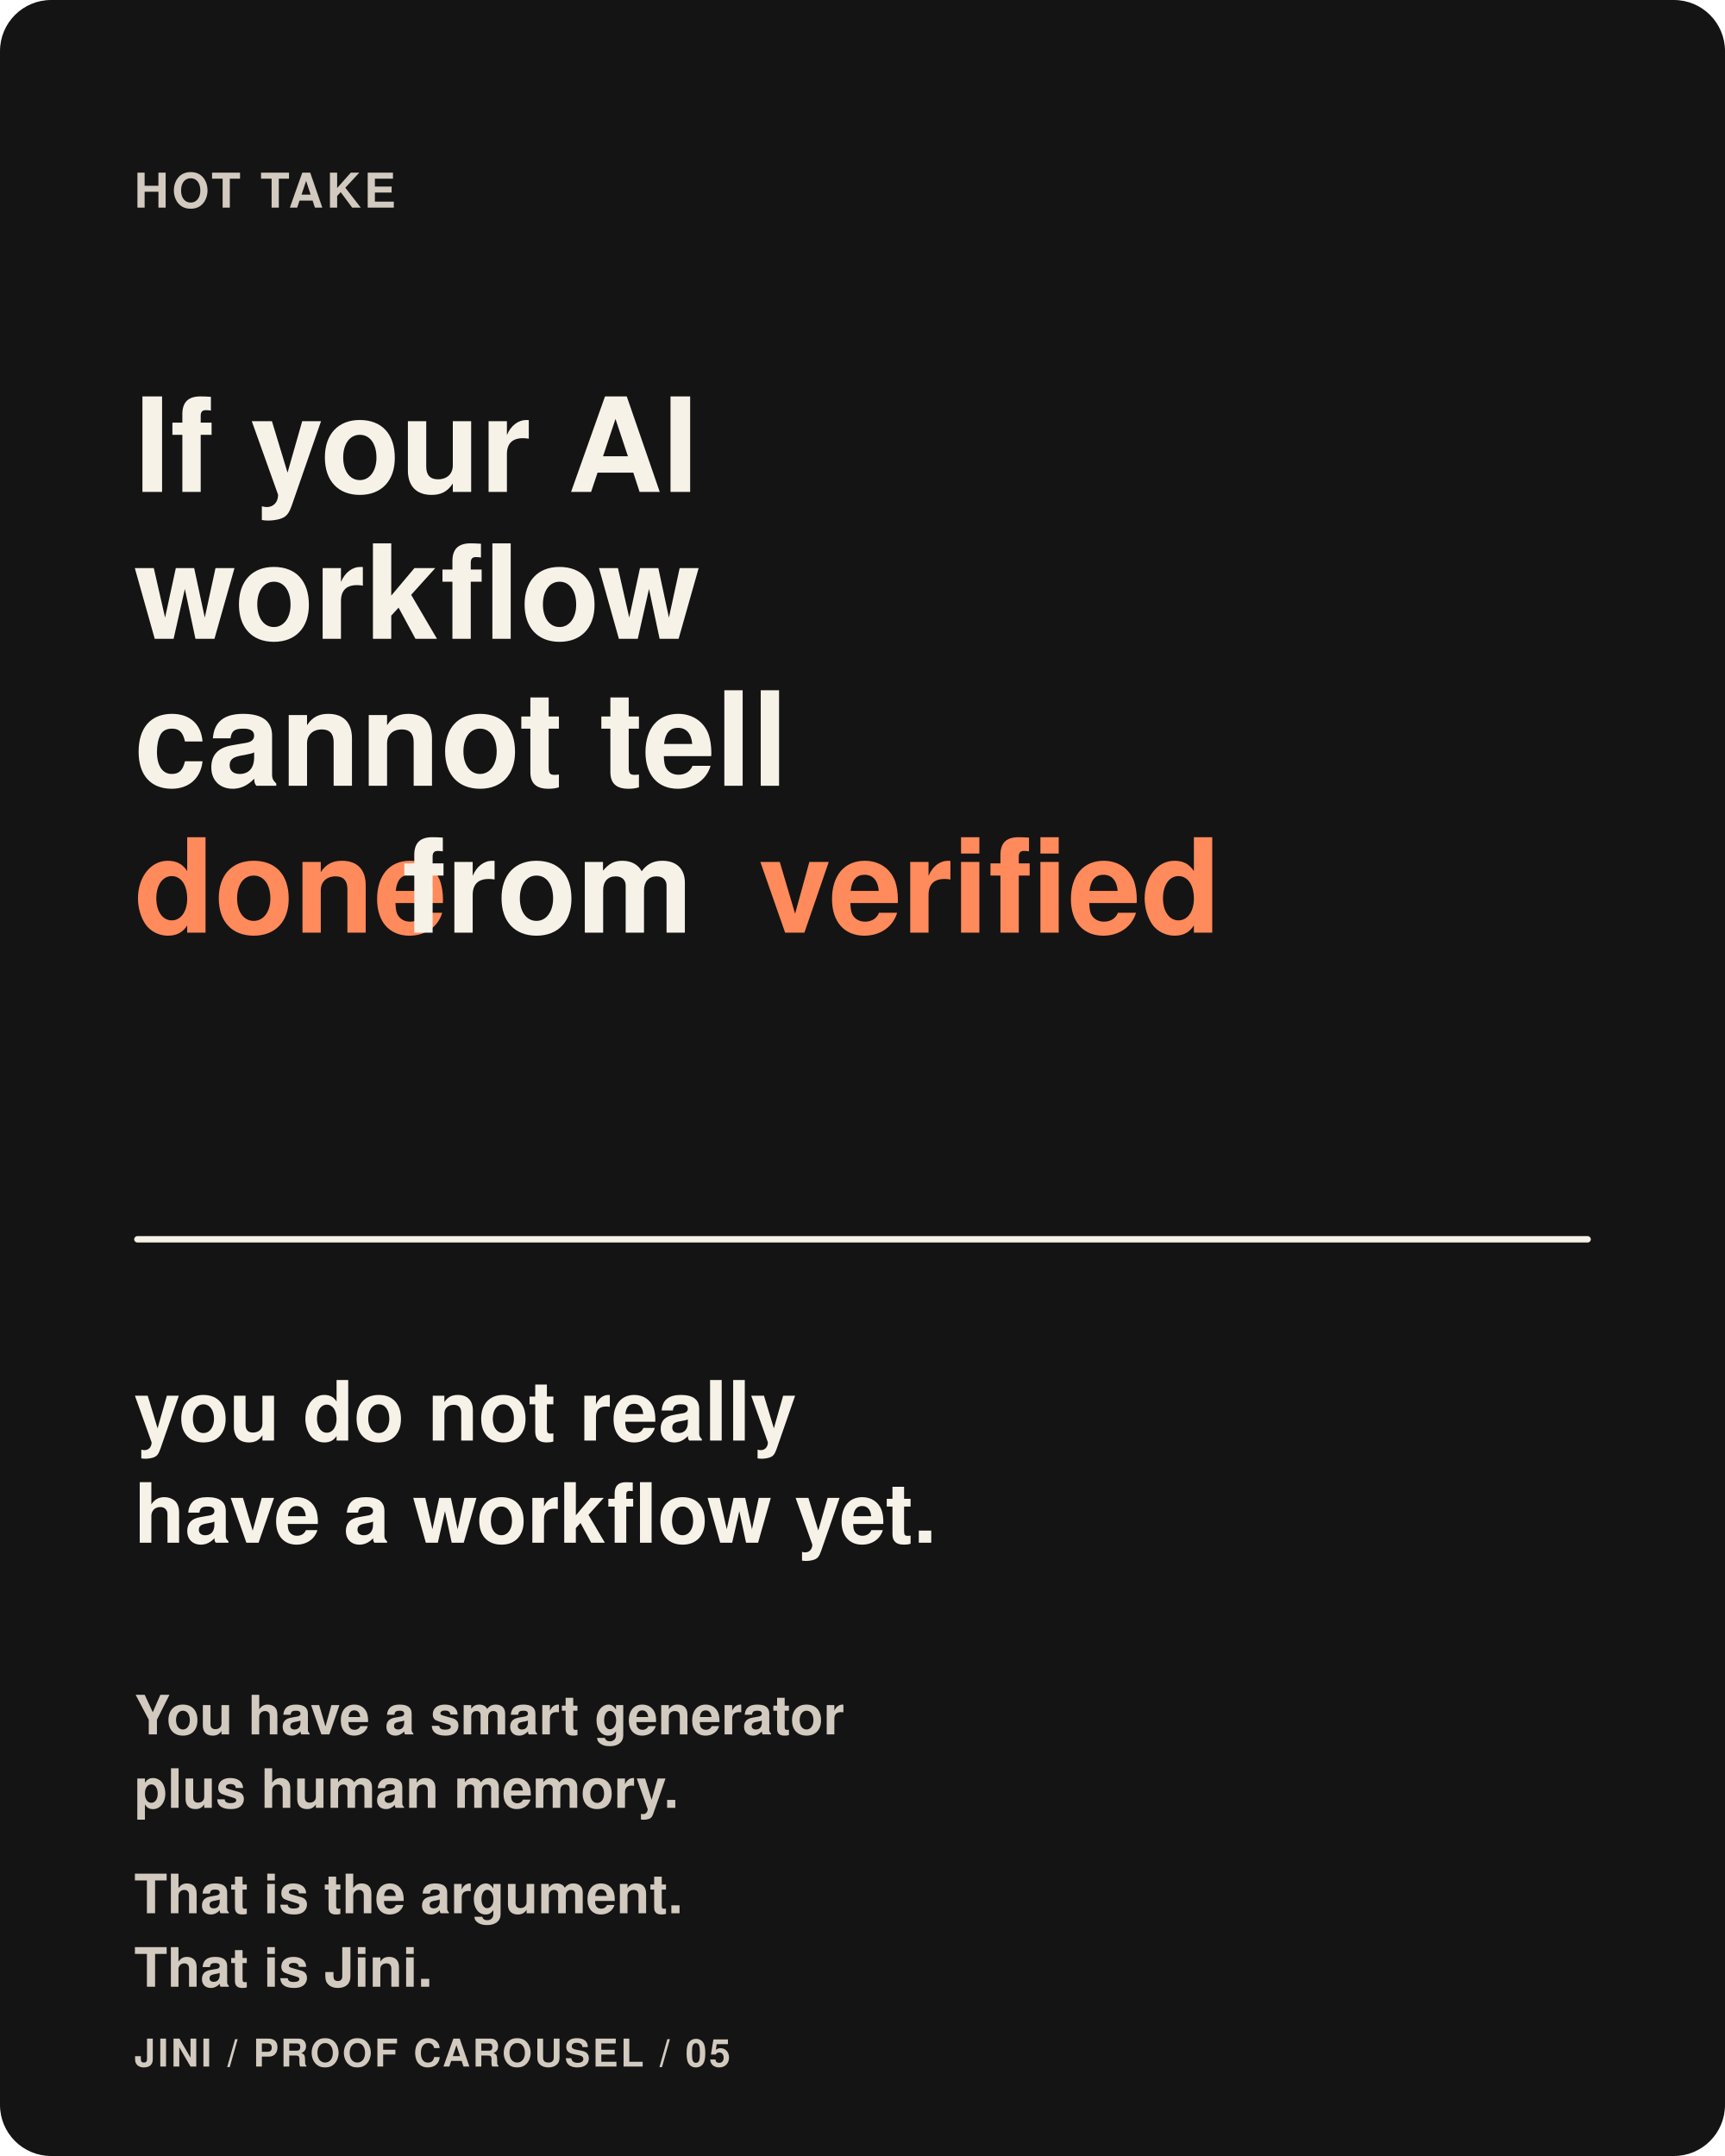
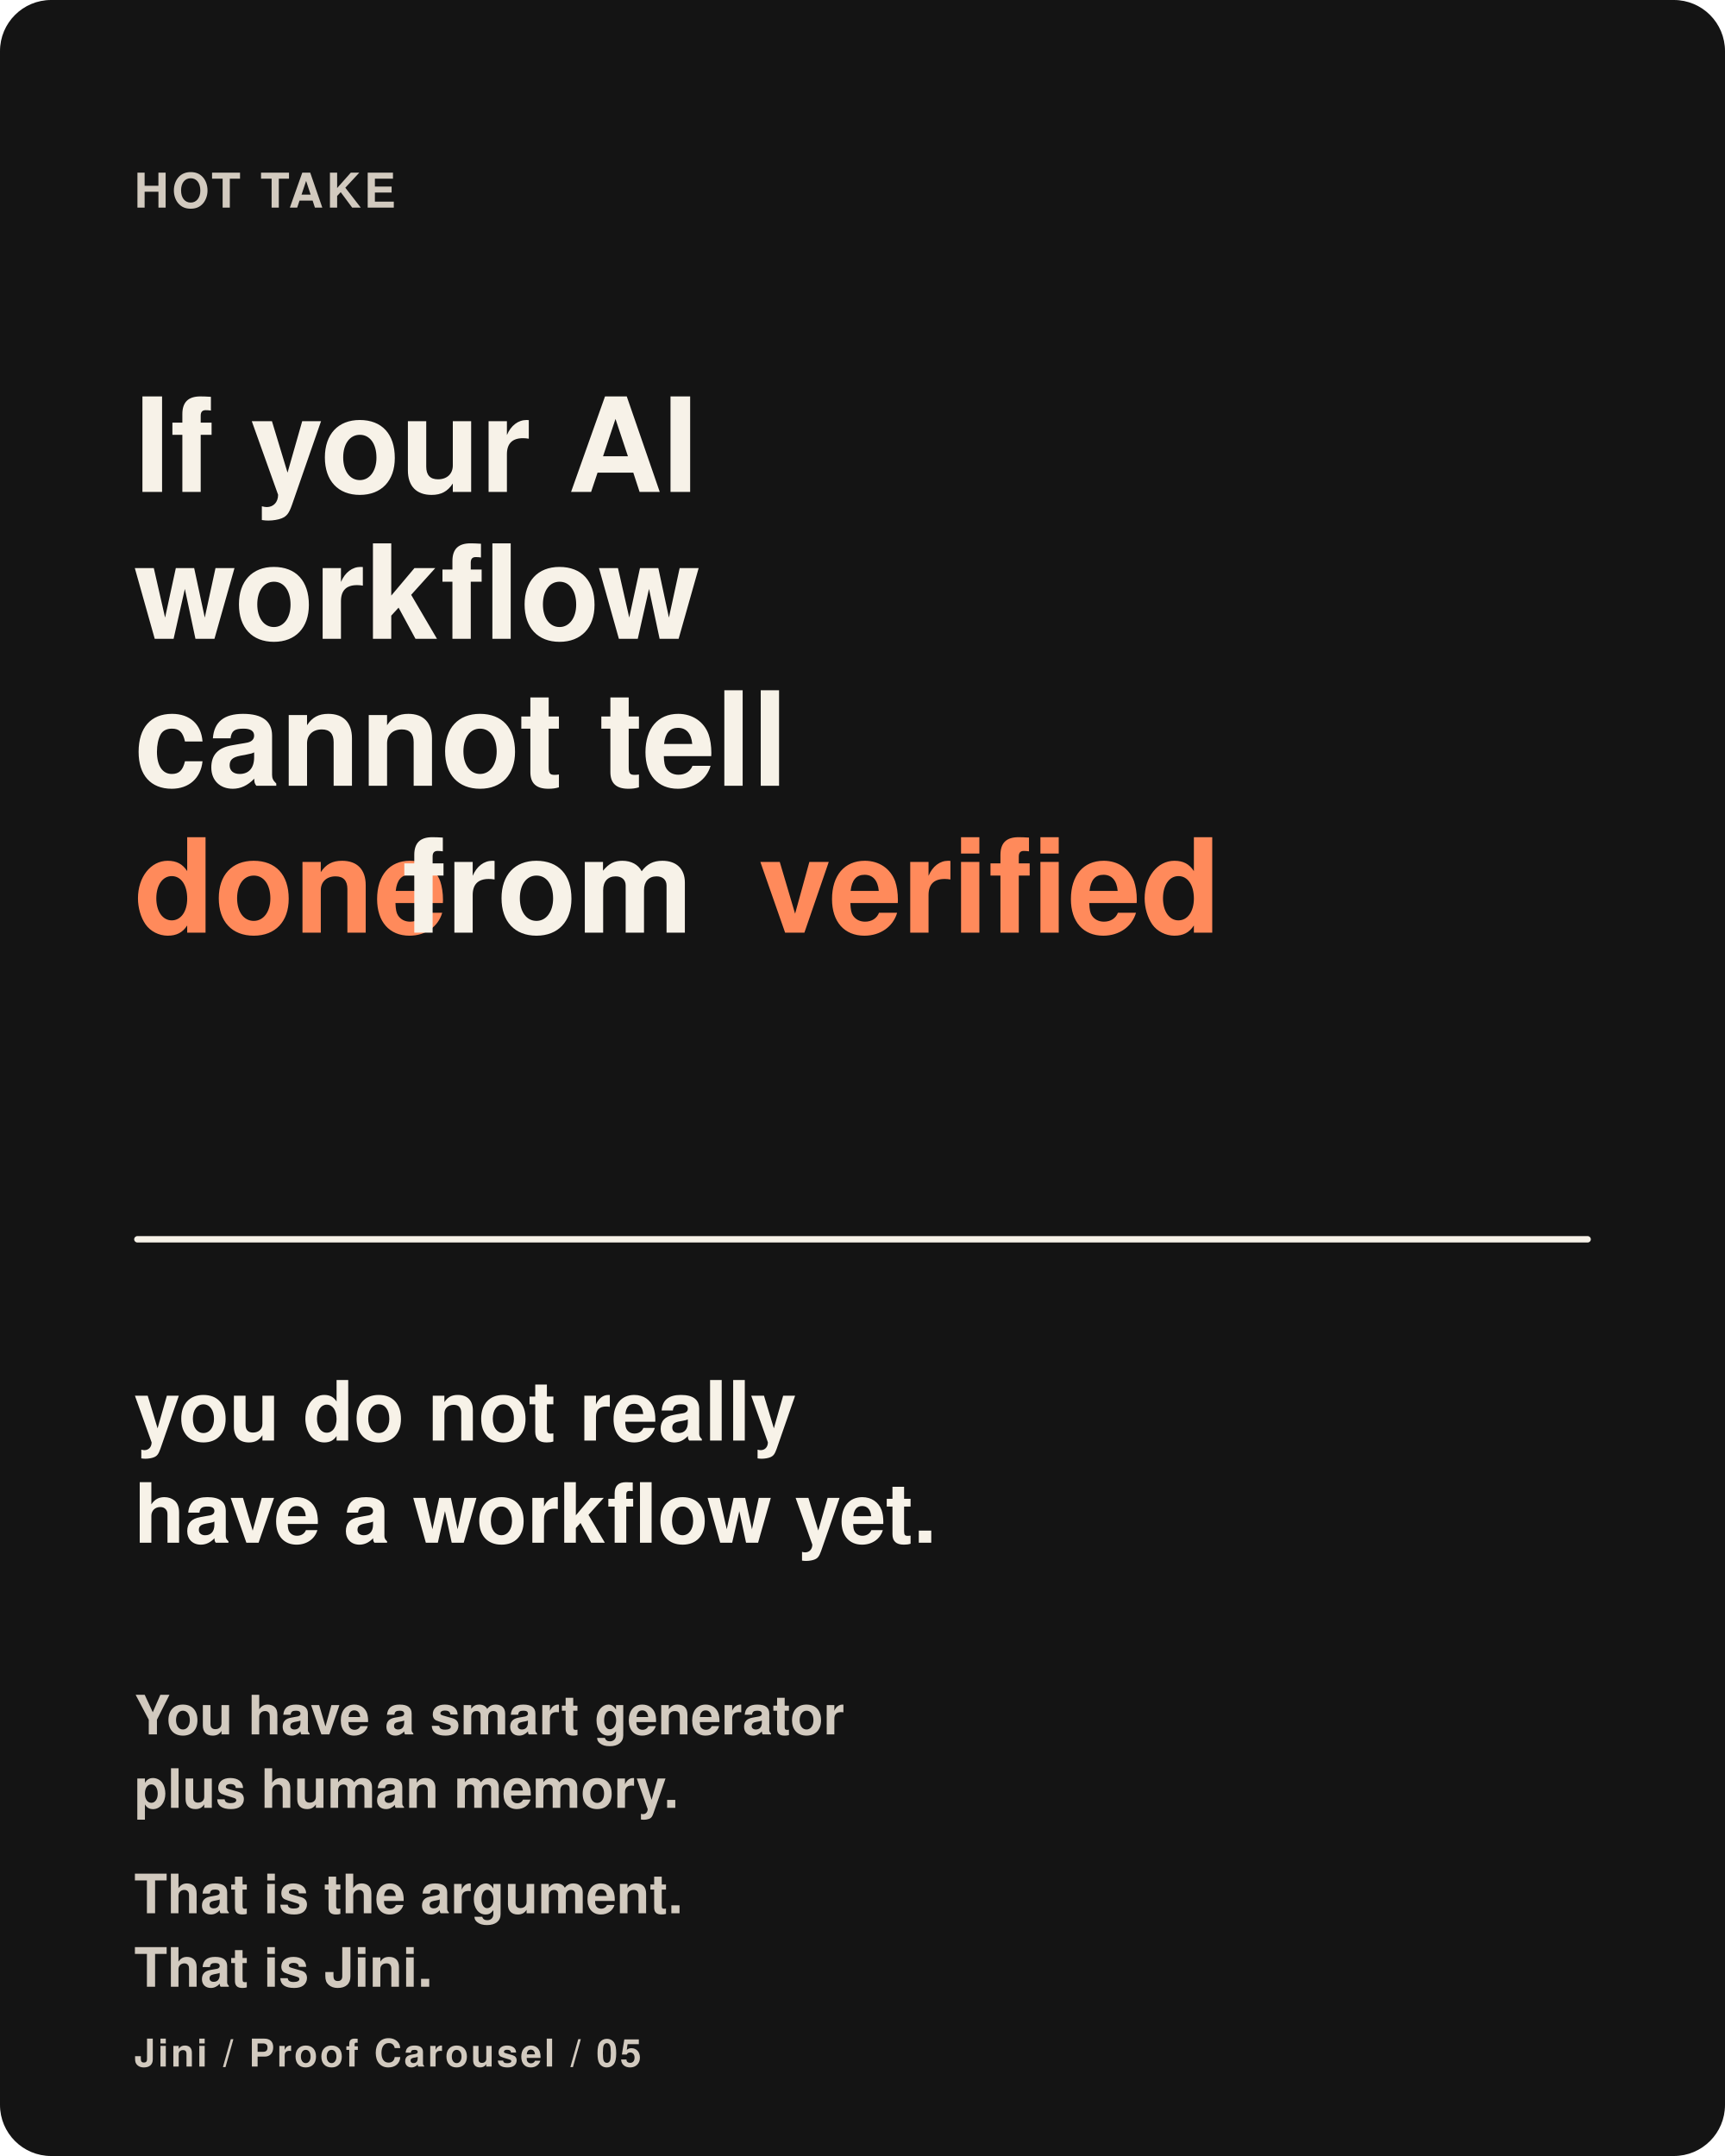
<svg xmlns="http://www.w3.org/2000/svg" width="1080" height="1350" viewBox="0 0 1080 1350" role="img" aria-labelledby="title desc">
  <defs>
    <style>
      .bg { fill: #141414; }
      .ink { fill: #f7f2e8; font-family: Helvetica, Arial, sans-serif; }
      .muted { fill: #d2cabf; font-family: Helvetica, Arial, sans-serif; }
      .accent { fill: #ff8a5b; }
      .rule { fill: #f7f2e8; }
      .kicker { font-size: 30px; font-weight: 700; letter-spacing: 2px; }
      .headline { font-size: 82px; font-weight: 800; }
      .subhead { font-size: 52px; font-weight: 700; }
      .body { font-size: 34px; font-weight: 600; }
      .footer { font-size: 24px; font-weight: 700; letter-spacing: 1.5px; }
    </style>
  </defs>
  <rect class="bg" width="1080" height="1350" rx="32" />
  <text class="muted kicker" x="84" y="130">HOT TAKE</text>
  <text class="ink headline" x="84" y="308">
    <tspan x="84" dy="0">If your AI</tspan>
    <tspan x="84" dy="92">workflow</tspan>
    <tspan x="84" dy="92">cannot tell</tspan>
    <tspan class="accent" x="84" dy="92">done</tspan>
    <tspan x="252" dy="0">from</tspan>
    <tspan class="accent" dx="18">verified</tspan>
  </text>
  <rect class="rule" x="84" y="774" width="912" height="4" rx="2" />
  <text class="ink subhead" x="84" y="902">
    <tspan x="84" dy="0">you do not really</tspan>
    <tspan x="84" dy="64">have a workflow yet.</tspan>
  </text>
  <text class="muted body" x="84" y="1086">
    <tspan x="84" dy="0">You have a smart generator</tspan>
    <tspan x="84" dy="46">plus human memory.</tspan>
  </text>
  <text class="muted body" x="84" y="1198">
    <tspan x="84" dy="0">That is the argument.</tspan>
    <tspan x="84" dy="46">That is Jini.</tspan>
  </text>
-   <text class="muted footer" x="84" y="1294">JINI / PROOF CAROUSEL / 05</text>
+   <text class="muted footer" x="84" y="1294">Jini / Proof Carousel / 05</text>
</svg>
